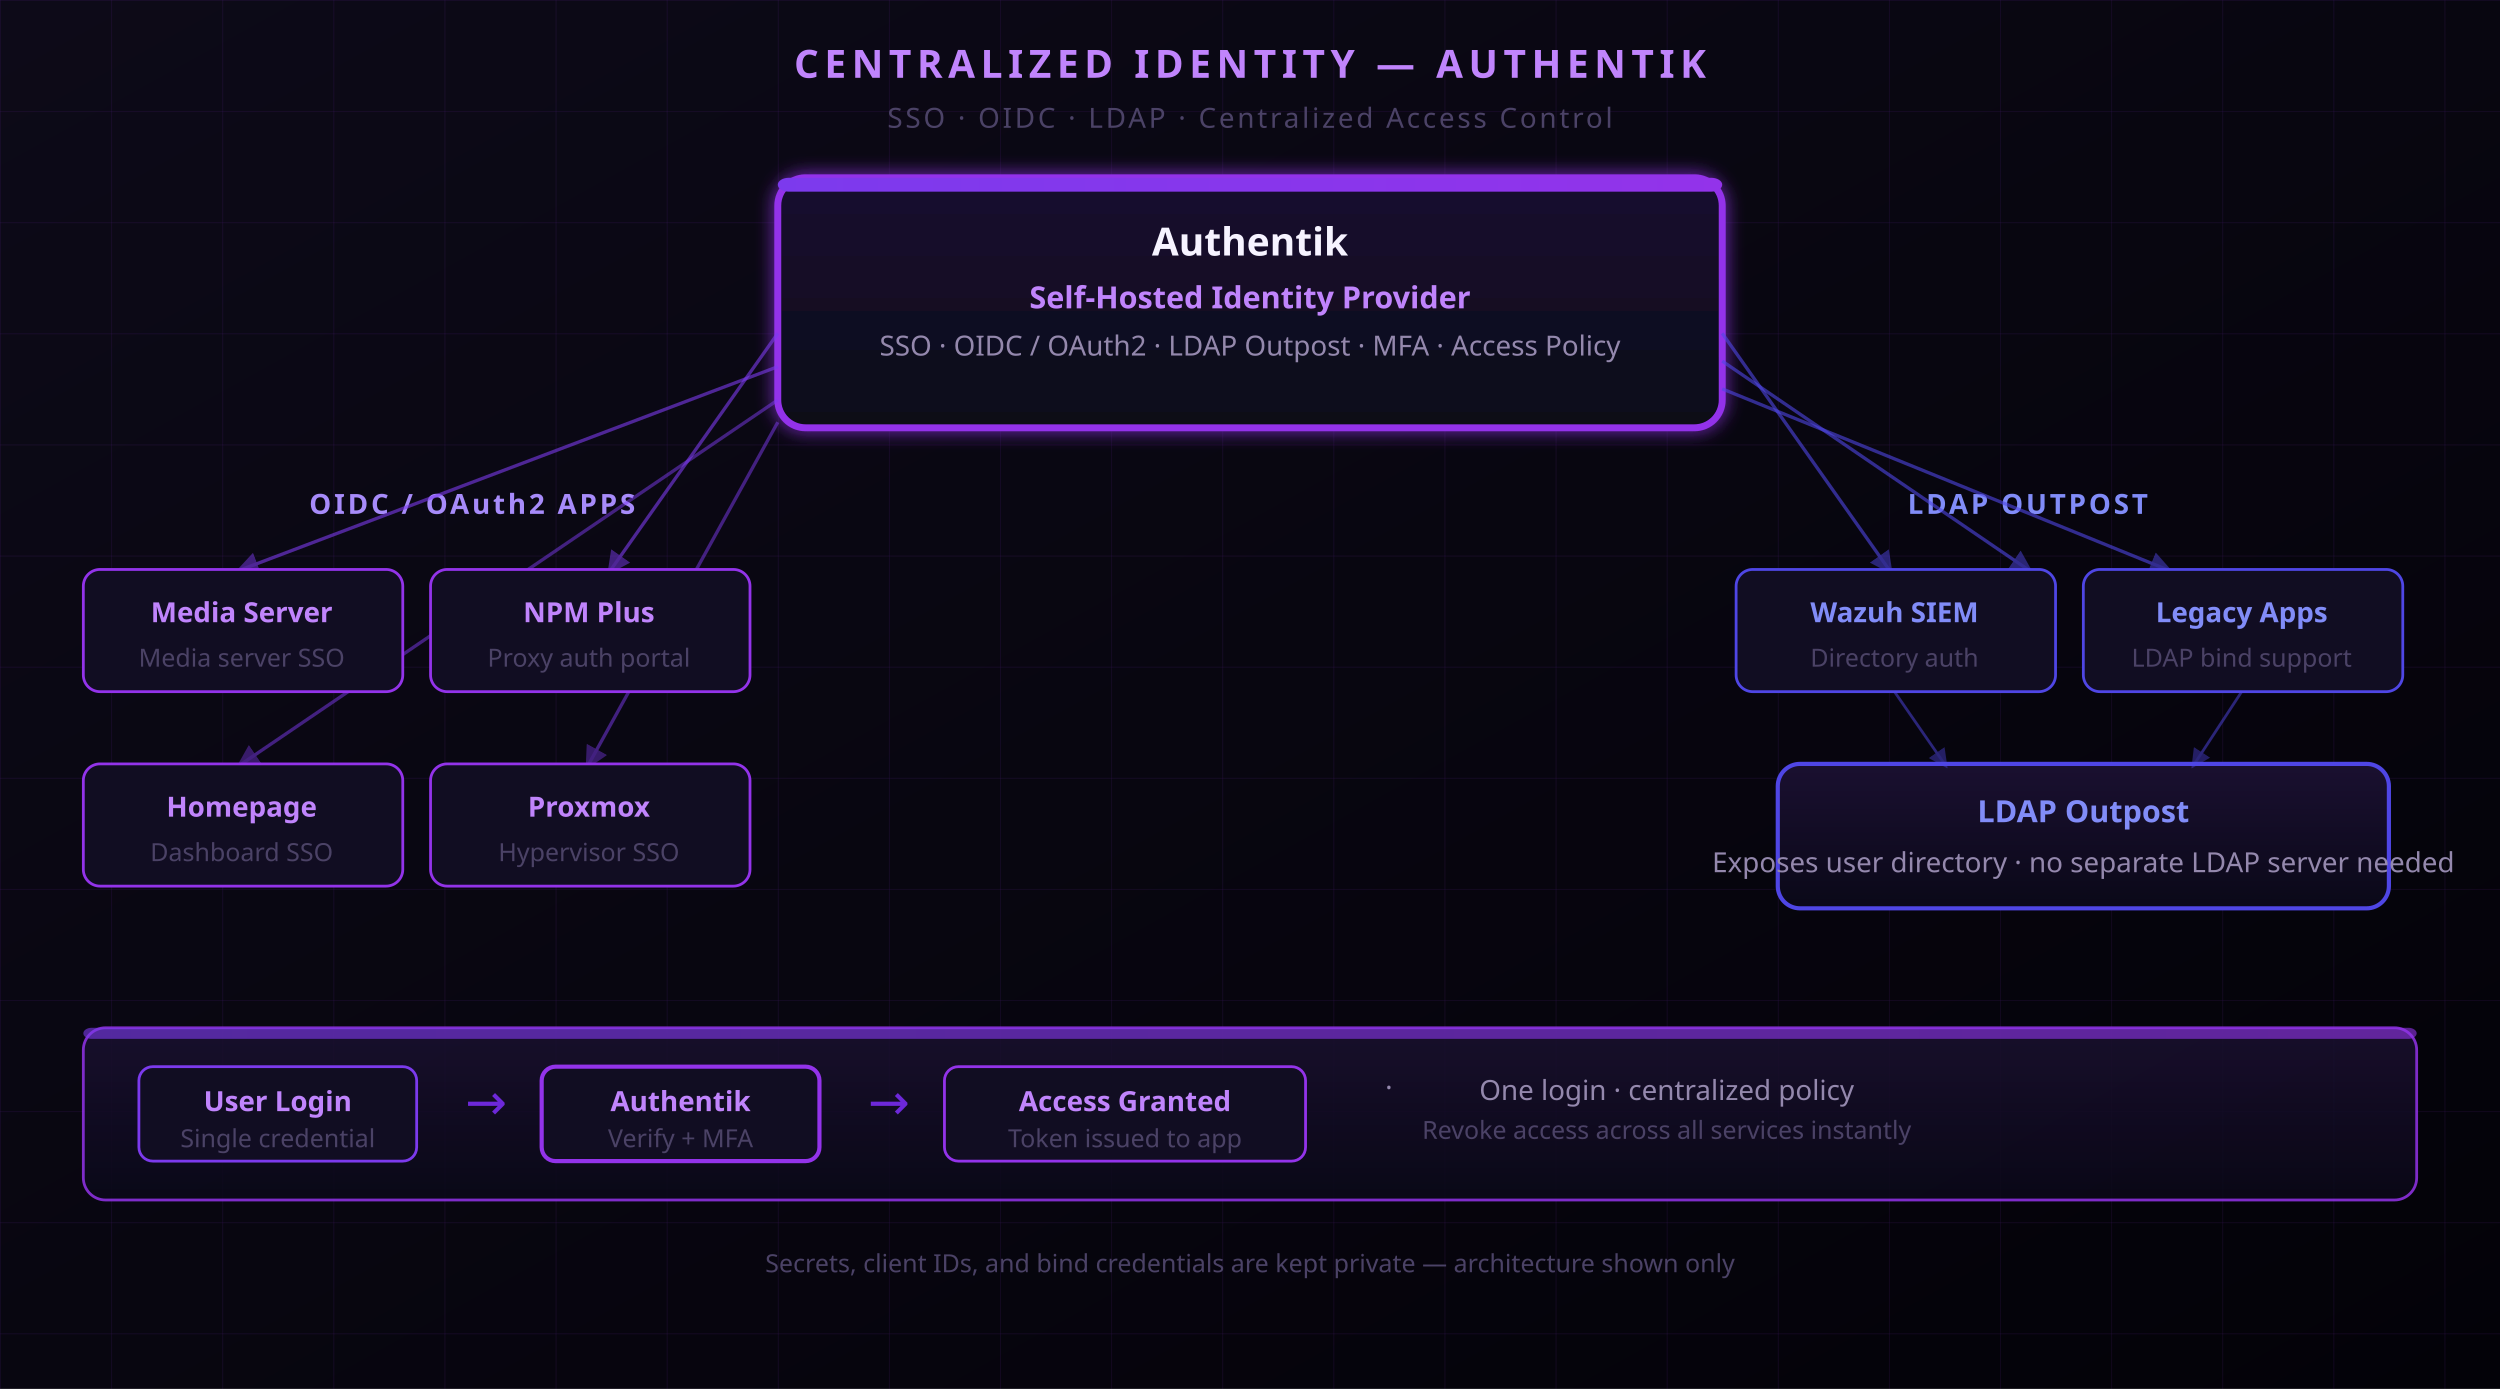
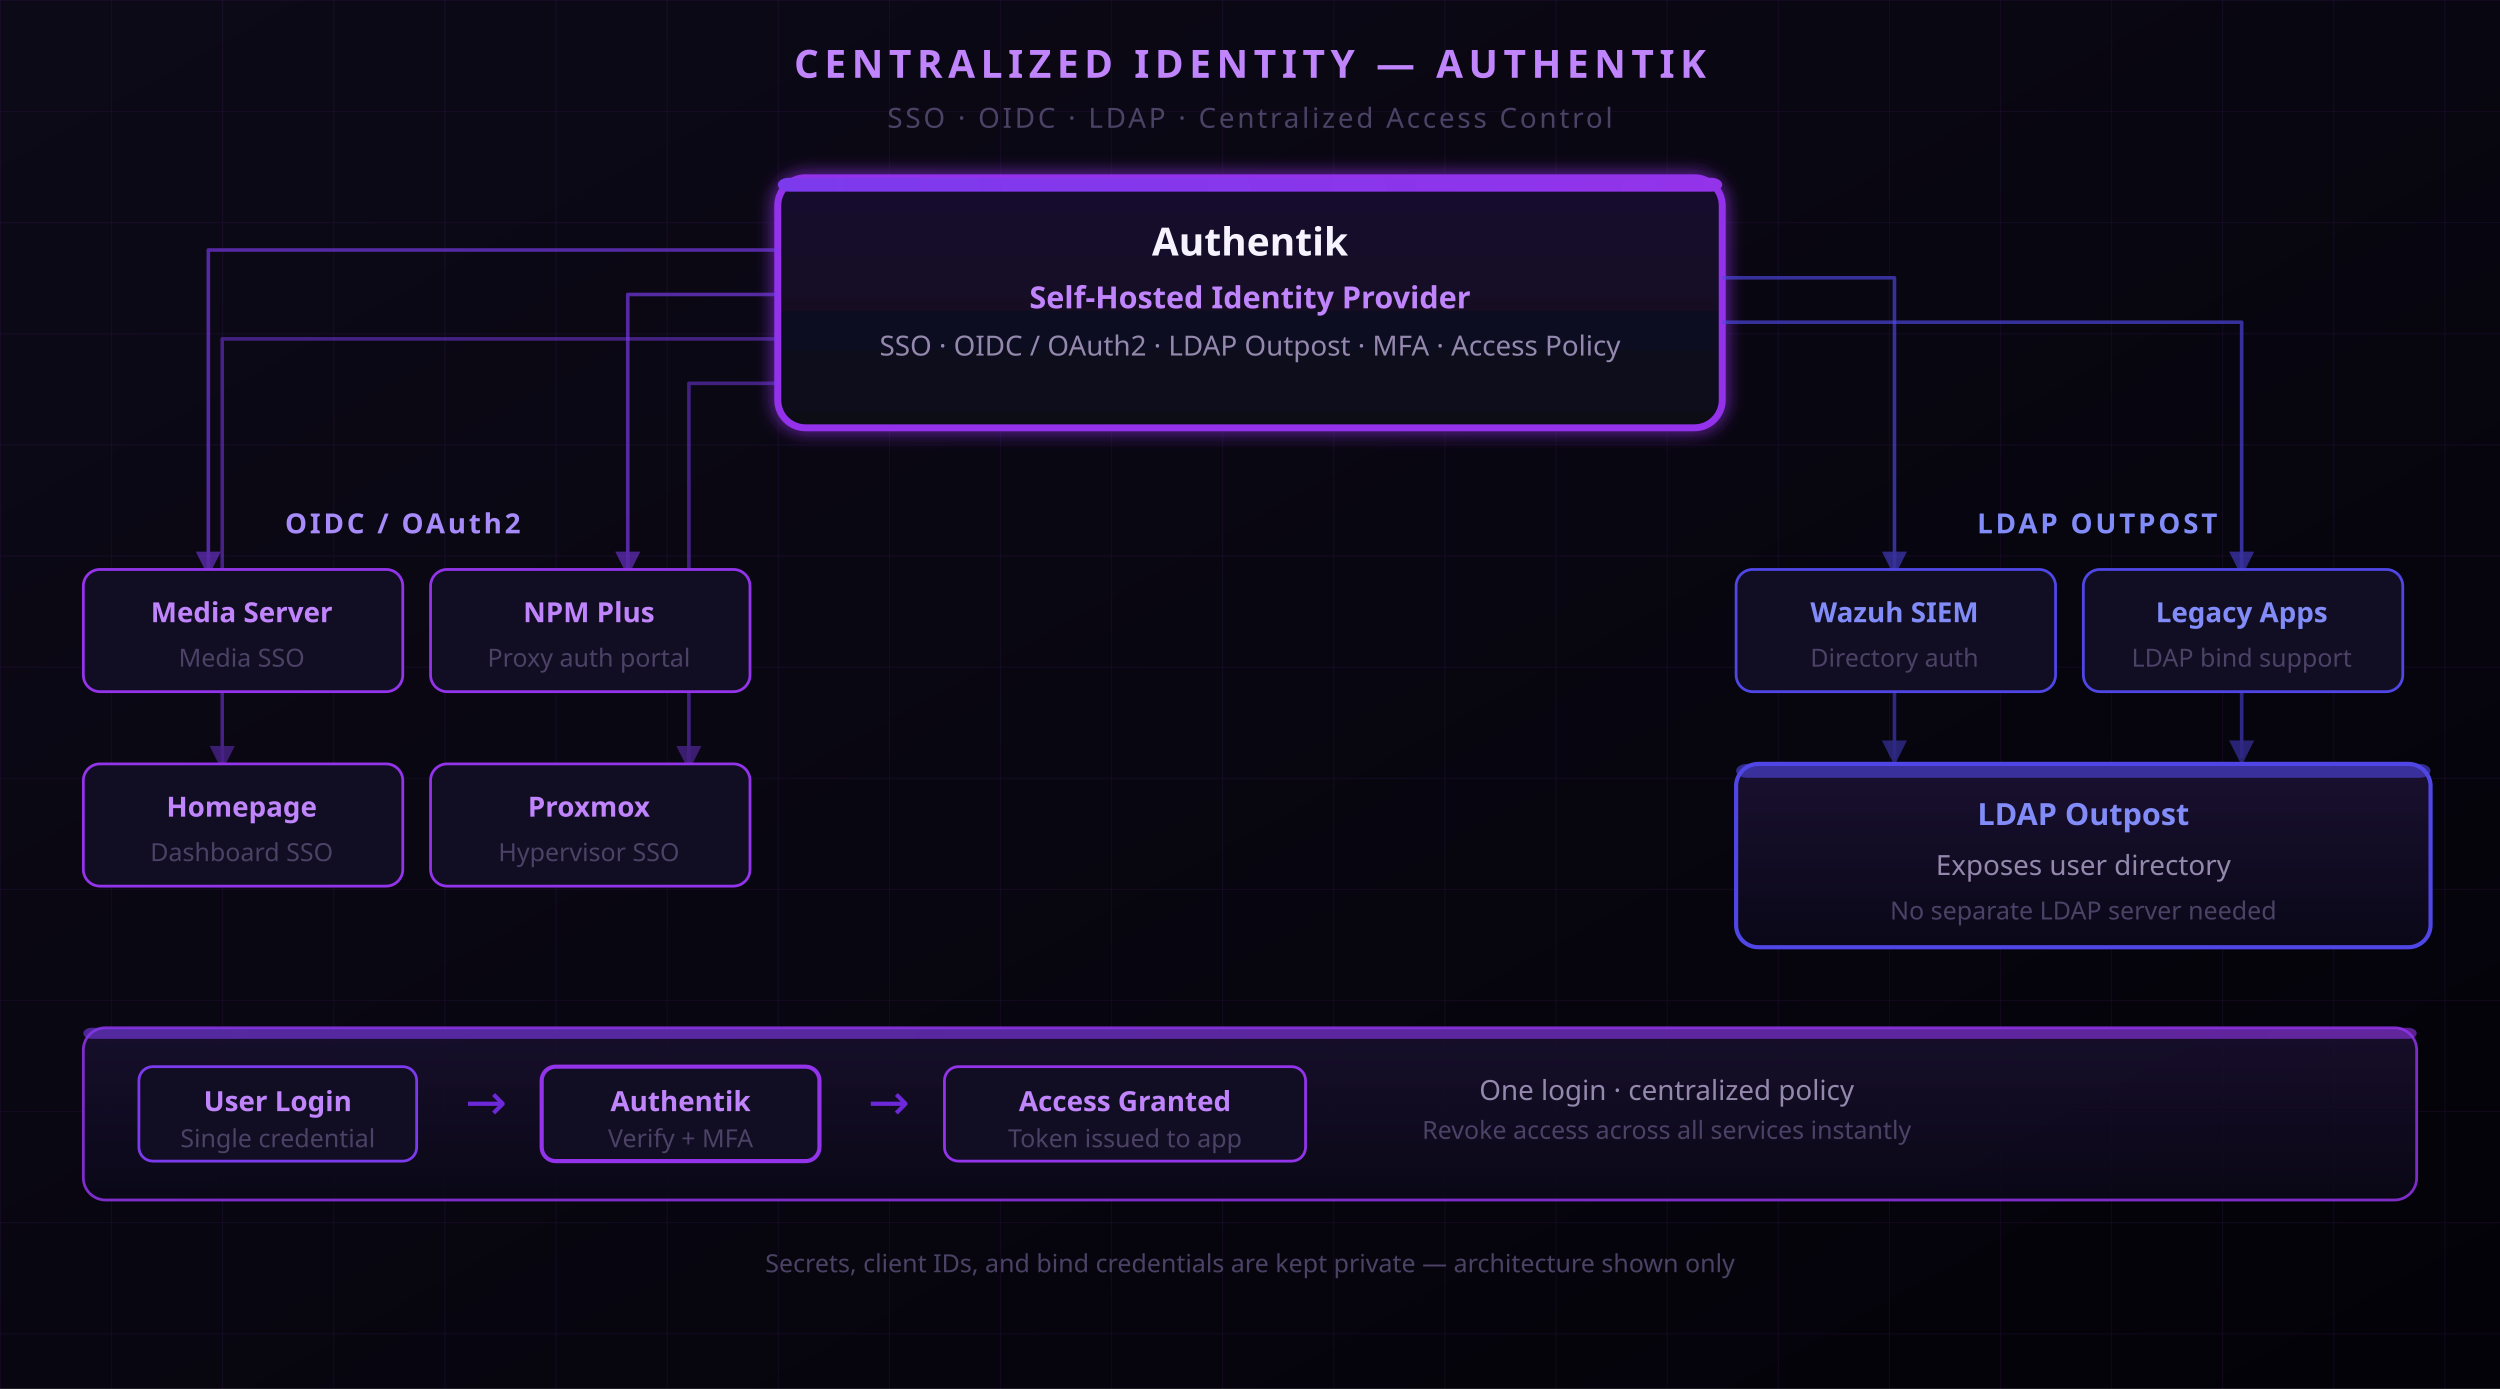
<svg xmlns="http://www.w3.org/2000/svg" width="900" height="500" viewBox="0 0 900 500" font-family="'Segoe UI', system-ui, sans-serif">
  <defs>
    <linearGradient id="bg" x1="0" y1="0" x2="1" y2="1" gradientUnits="objectBoundingBox">
      <stop offset="0%" stop-color="#0d0a18" />
      <stop offset="100%" stop-color="#030208" />
    </linearGradient>
    <linearGradient id="card" x1="0" y1="0" x2="0" y2="1" gradientUnits="objectBoundingBox">
      <stop offset="0%" stop-color="#1a1030" />
      <stop offset="100%" stop-color="#0a0818" />
    </linearGradient>
    <linearGradient id="purpleBar" x1="0" y1="0" x2="1" y2="0" gradientUnits="objectBoundingBox">
      <stop offset="0%" stop-color="#7c3aed" />
      <stop offset="100%" stop-color="#9333ea" />
    </linearGradient>
    <pattern id="grid" width="40" height="40" patternUnits="userSpaceOnUse">
      <path d="M 40 0 L 0 0 0 40" fill="none" stroke="#9333ea" stroke-width="0.2" opacity="0.3" />
    </pattern>
    <filter id="glow">
      <feGaussianBlur in="SourceGraphic" stdDeviation="3" result="b" />
      <feMerge>
        <feMergeNode in="b" />
        <feMergeNode in="SourceGraphic" />
      </feMerge>
    </filter>
    <marker id="arr" markerWidth="7" markerHeight="7" refX="5" refY="3.5" orient="auto">
-       <path d="M0,0 L0,7 L7,3.5 z" fill="#7c3aed" opacity="0.8" />
+       <path d="M0,0 L0,7 L7,3.5 z" fill="#7c3aed" opacity="0.85" />
    </marker>
    <marker id="arrIndigo" markerWidth="7" markerHeight="7" refX="5" refY="3.5" orient="auto">
-       <path d="M0,0 L0,7 L7,3.5 z" fill="#4f46e5" opacity="0.8" />
+       <path d="M0,0 L0,7 L7,3.5 z" fill="#4f46e5" opacity="0.85" />
    </marker>
  </defs>
  <rect width="900" height="500" fill="url(#bg)" />
  <rect width="900" height="500" fill="url(#grid)" />
  <text x="450" y="28" text-anchor="middle" fill="#c084fc" font-size="14" font-weight="700" letter-spacing="2">CENTRALIZED IDENTITY — AUTHENTIK</text>
  <text x="450" y="46" text-anchor="middle" fill="#4b4266" font-size="10" letter-spacing="1">SSO · OIDC · LDAP · Centralized Access Control</text>
  <rect x="280" y="64" width="340" height="90" rx="10" fill="url(#card)" stroke="#9333ea" stroke-width="2.5" filter="url(#glow)" />
  <rect x="280" y="64" width="340" height="5" rx="4" fill="url(#purpleBar)" />
  <text x="450" y="92" text-anchor="middle" fill="#f6f3ff" font-size="14" font-weight="700">Authentik</text>
  <text x="450" y="111" text-anchor="middle" fill="#c084fc" font-size="11" font-weight="600">Self-Hosted Identity Provider</text>
  <text x="450" y="128" text-anchor="middle" fill="#9488ad" font-size="10">SSO · OIDC / OAuth2 · LDAP Outpost · MFA · Access Policy</text>
-   <text x="170" y="185" text-anchor="middle" fill="#a78bfa" font-size="10" font-weight="700" letter-spacing="1">OIDC / OAuth2 APPS</text>
-   <line x1="280" y1="120" x2="220" y2="205" stroke="#7c3aed" stroke-width="1.2" opacity="0.6" marker-end="url(#arr)" />
-   <line x1="280" y1="132" x2="87" y2="205" stroke="#7c3aed" stroke-width="1.2" opacity="0.6" marker-end="url(#arr)" />
-   <line x1="280" y1="144" x2="87" y2="275" stroke="#7c3aed" stroke-width="1.2" opacity="0.5" marker-end="url(#arr)" />
-   <line x1="280" y1="152" x2="212" y2="275" stroke="#7c3aed" stroke-width="1.2" opacity="0.5" marker-end="url(#arr)" />
+   <text x="145" y="192" text-anchor="middle" fill="#a78bfa" font-size="10" font-weight="700" letter-spacing="1">OIDC / OAuth2</text>
+   <path d="M280,90 L75,90 L75,205" fill="none" stroke="#7c3aed" stroke-width="1.3" stroke-linejoin="round" opacity="0.65" marker-end="url(#arr)" />
+   <path d="M280,106 L226,106 L226,205" fill="none" stroke="#7c3aed" stroke-width="1.3" stroke-linejoin="round" opacity="0.65" marker-end="url(#arr)" />
+   <path d="M280,122 L80,122 L80,275" fill="none" stroke="#7c3aed" stroke-width="1.3" stroke-linejoin="round" opacity="0.5" marker-end="url(#arr)" />
+   <path d="M280,138 L248,138 L248,275" fill="none" stroke="#7c3aed" stroke-width="1.3" stroke-linejoin="round" opacity="0.5" marker-end="url(#arr)" />
  <rect x="30" y="205" width="115" height="44" rx="6" fill="#110d22" stroke="#9333ea" stroke-width="1" />
  <text x="87" y="224" text-anchor="middle" fill="#c084fc" font-size="10" font-weight="600">Media Server</text>
-   <text x="87" y="240" text-anchor="middle" fill="#4b4266" font-size="9">Media server SSO</text>
+   <text x="87" y="240" text-anchor="middle" fill="#4b4266" font-size="9">Media SSO</text>
  <rect x="155" y="205" width="115" height="44" rx="6" fill="#110d22" stroke="#9333ea" stroke-width="1" />
  <text x="212" y="224" text-anchor="middle" fill="#c084fc" font-size="10" font-weight="600">NPM Plus</text>
  <text x="212" y="240" text-anchor="middle" fill="#4b4266" font-size="9">Proxy auth portal</text>
  <rect x="30" y="275" width="115" height="44" rx="6" fill="#110d22" stroke="#9333ea" stroke-width="1" />
  <text x="87" y="294" text-anchor="middle" fill="#c084fc" font-size="10" font-weight="600">Homepage</text>
  <text x="87" y="310" text-anchor="middle" fill="#4b4266" font-size="9">Dashboard SSO</text>
  <rect x="155" y="275" width="115" height="44" rx="6" fill="#110d22" stroke="#9333ea" stroke-width="1" />
  <text x="212" y="294" text-anchor="middle" fill="#c084fc" font-size="10" font-weight="600">Proxmox</text>
  <text x="212" y="310" text-anchor="middle" fill="#4b4266" font-size="9">Hypervisor SSO</text>
-   <text x="730" y="185" text-anchor="middle" fill="#818cf8" font-size="10" font-weight="700" letter-spacing="1">LDAP OUTPOST</text>
-   <line x1="620" y1="120" x2="680" y2="205" stroke="#4f46e5" stroke-width="1.2" opacity="0.6" marker-end="url(#arrIndigo)" />
-   <line x1="620" y1="130" x2="730" y2="205" stroke="#4f46e5" stroke-width="1.2" opacity="0.6" marker-end="url(#arrIndigo)" />
-   <line x1="620" y1="140" x2="780" y2="205" stroke="#4f46e5" stroke-width="1.2" opacity="0.6" marker-end="url(#arrIndigo)" />
+   <text x="755" y="192" text-anchor="middle" fill="#818cf8" font-size="10" font-weight="700" letter-spacing="1">LDAP OUTPOST</text>
+   <path d="M620,100 L682,100 L682,205" fill="none" stroke="#4f46e5" stroke-width="1.3" stroke-linejoin="round" opacity="0.65" marker-end="url(#arrIndigo)" />
+   <path d="M620,116 L807,116 L807,205" fill="none" stroke="#4f46e5" stroke-width="1.3" stroke-linejoin="round" opacity="0.65" marker-end="url(#arrIndigo)" />
  <rect x="625" y="205" width="115" height="44" rx="6" fill="#110d22" stroke="#4f46e5" stroke-width="1" />
  <text x="682" y="224" text-anchor="middle" fill="#818cf8" font-size="10" font-weight="600">Wazuh SIEM</text>
  <text x="682" y="240" text-anchor="middle" fill="#4b4266" font-size="9">Directory auth</text>
  <rect x="750" y="205" width="115" height="44" rx="6" fill="#110d22" stroke="#4f46e5" stroke-width="1" />
  <text x="807" y="224" text-anchor="middle" fill="#818cf8" font-size="10" font-weight="600">Legacy Apps</text>
  <text x="807" y="240" text-anchor="middle" fill="#4b4266" font-size="9">LDAP bind support</text>
-   <rect x="640" y="275" width="220" height="52" rx="8" fill="url(#card)" stroke="#4f46e5" stroke-width="1.5" />
-   <text x="750" y="296" text-anchor="middle" fill="#818cf8" font-size="11" font-weight="600">LDAP Outpost</text>
-   <text x="750" y="314" text-anchor="middle" fill="#9488ad" font-size="10">Exposes user directory · no separate LDAP server needed</text>
-   <line x1="682" y1="249" x2="700" y2="275" stroke="#4f46e5" stroke-width="1" opacity="0.5" marker-end="url(#arrIndigo)" />
-   <line x1="807" y1="249" x2="790" y2="275" stroke="#4f46e5" stroke-width="1" opacity="0.5" marker-end="url(#arrIndigo)" />
+   <line x1="682" y1="249" x2="682" y2="273" stroke="#4f46e5" stroke-width="1.3" opacity="0.55" marker-end="url(#arrIndigo)" />
+   <line x1="807" y1="249" x2="807" y2="273" stroke="#4f46e5" stroke-width="1.3" opacity="0.55" marker-end="url(#arrIndigo)" />
+   <rect x="625" y="275" width="250" height="66" rx="8" fill="url(#card)" stroke="#4f46e5" stroke-width="1.5" />
+   <rect x="625" y="275" width="250" height="5" rx="4" fill="#4f46e5" opacity="0.6" />
+   <text x="750" y="297" text-anchor="middle" fill="#818cf8" font-size="11" font-weight="600">LDAP Outpost</text>
+   <text x="750" y="315" text-anchor="middle" fill="#9488ad" font-size="10">Exposes user directory</text>
+   <text x="750" y="331" text-anchor="middle" fill="#4b4266" font-size="9">No separate LDAP server needed</text>
  <rect x="30" y="370" width="840" height="62" rx="8" fill="url(#card)" stroke="#9333ea" stroke-width="1" opacity="0.85" />
  <rect x="30" y="370" width="840" height="4" rx="3" fill="url(#purpleBar)" opacity="0.6" />
  <rect x="50" y="384" width="100" height="34" rx="5" fill="#110d22" stroke="#7c3aed" stroke-width="1" />
  <text x="100" y="400" text-anchor="middle" fill="#c084fc" font-size="10" font-weight="600">User Login</text>
  <text x="100" y="413" text-anchor="middle" fill="#4b4266" font-size="9">Single credential</text>
  <text x="175" y="403" text-anchor="middle" fill="#6d28d9" font-size="18">→</text>
  <rect x="195" y="384" width="100" height="34" rx="5" fill="#110d22" stroke="#9333ea" stroke-width="1.5" />
  <text x="245" y="400" text-anchor="middle" fill="#c084fc" font-size="10" font-weight="600">Authentik</text>
  <text x="245" y="413" text-anchor="middle" fill="#4b4266" font-size="9">Verify + MFA</text>
  <text x="320" y="403" text-anchor="middle" fill="#6d28d9" font-size="18">→</text>
  <rect x="340" y="384" width="130" height="34" rx="5" fill="#110d22" stroke="#9333ea" stroke-width="1" />
  <text x="405" y="400" text-anchor="middle" fill="#c084fc" font-size="10" font-weight="600">Access Granted</text>
  <text x="405" y="413" text-anchor="middle" fill="#4b4266" font-size="9">Token issued to app</text>
-   <text x="500" y="395" text-anchor="middle" fill="#9488ad" font-size="10">·</text>
  <text x="600" y="396" text-anchor="middle" fill="#9488ad" font-size="10">One login · centralized policy</text>
  <text x="600" y="410" text-anchor="middle" fill="#4b4266" font-size="9">Revoke access across all services instantly</text>
  <text x="450" y="458" text-anchor="middle" fill="#4b4266" font-size="9">Secrets, client IDs, and bind credentials are kept private — architecture shown only</text>
</svg>
